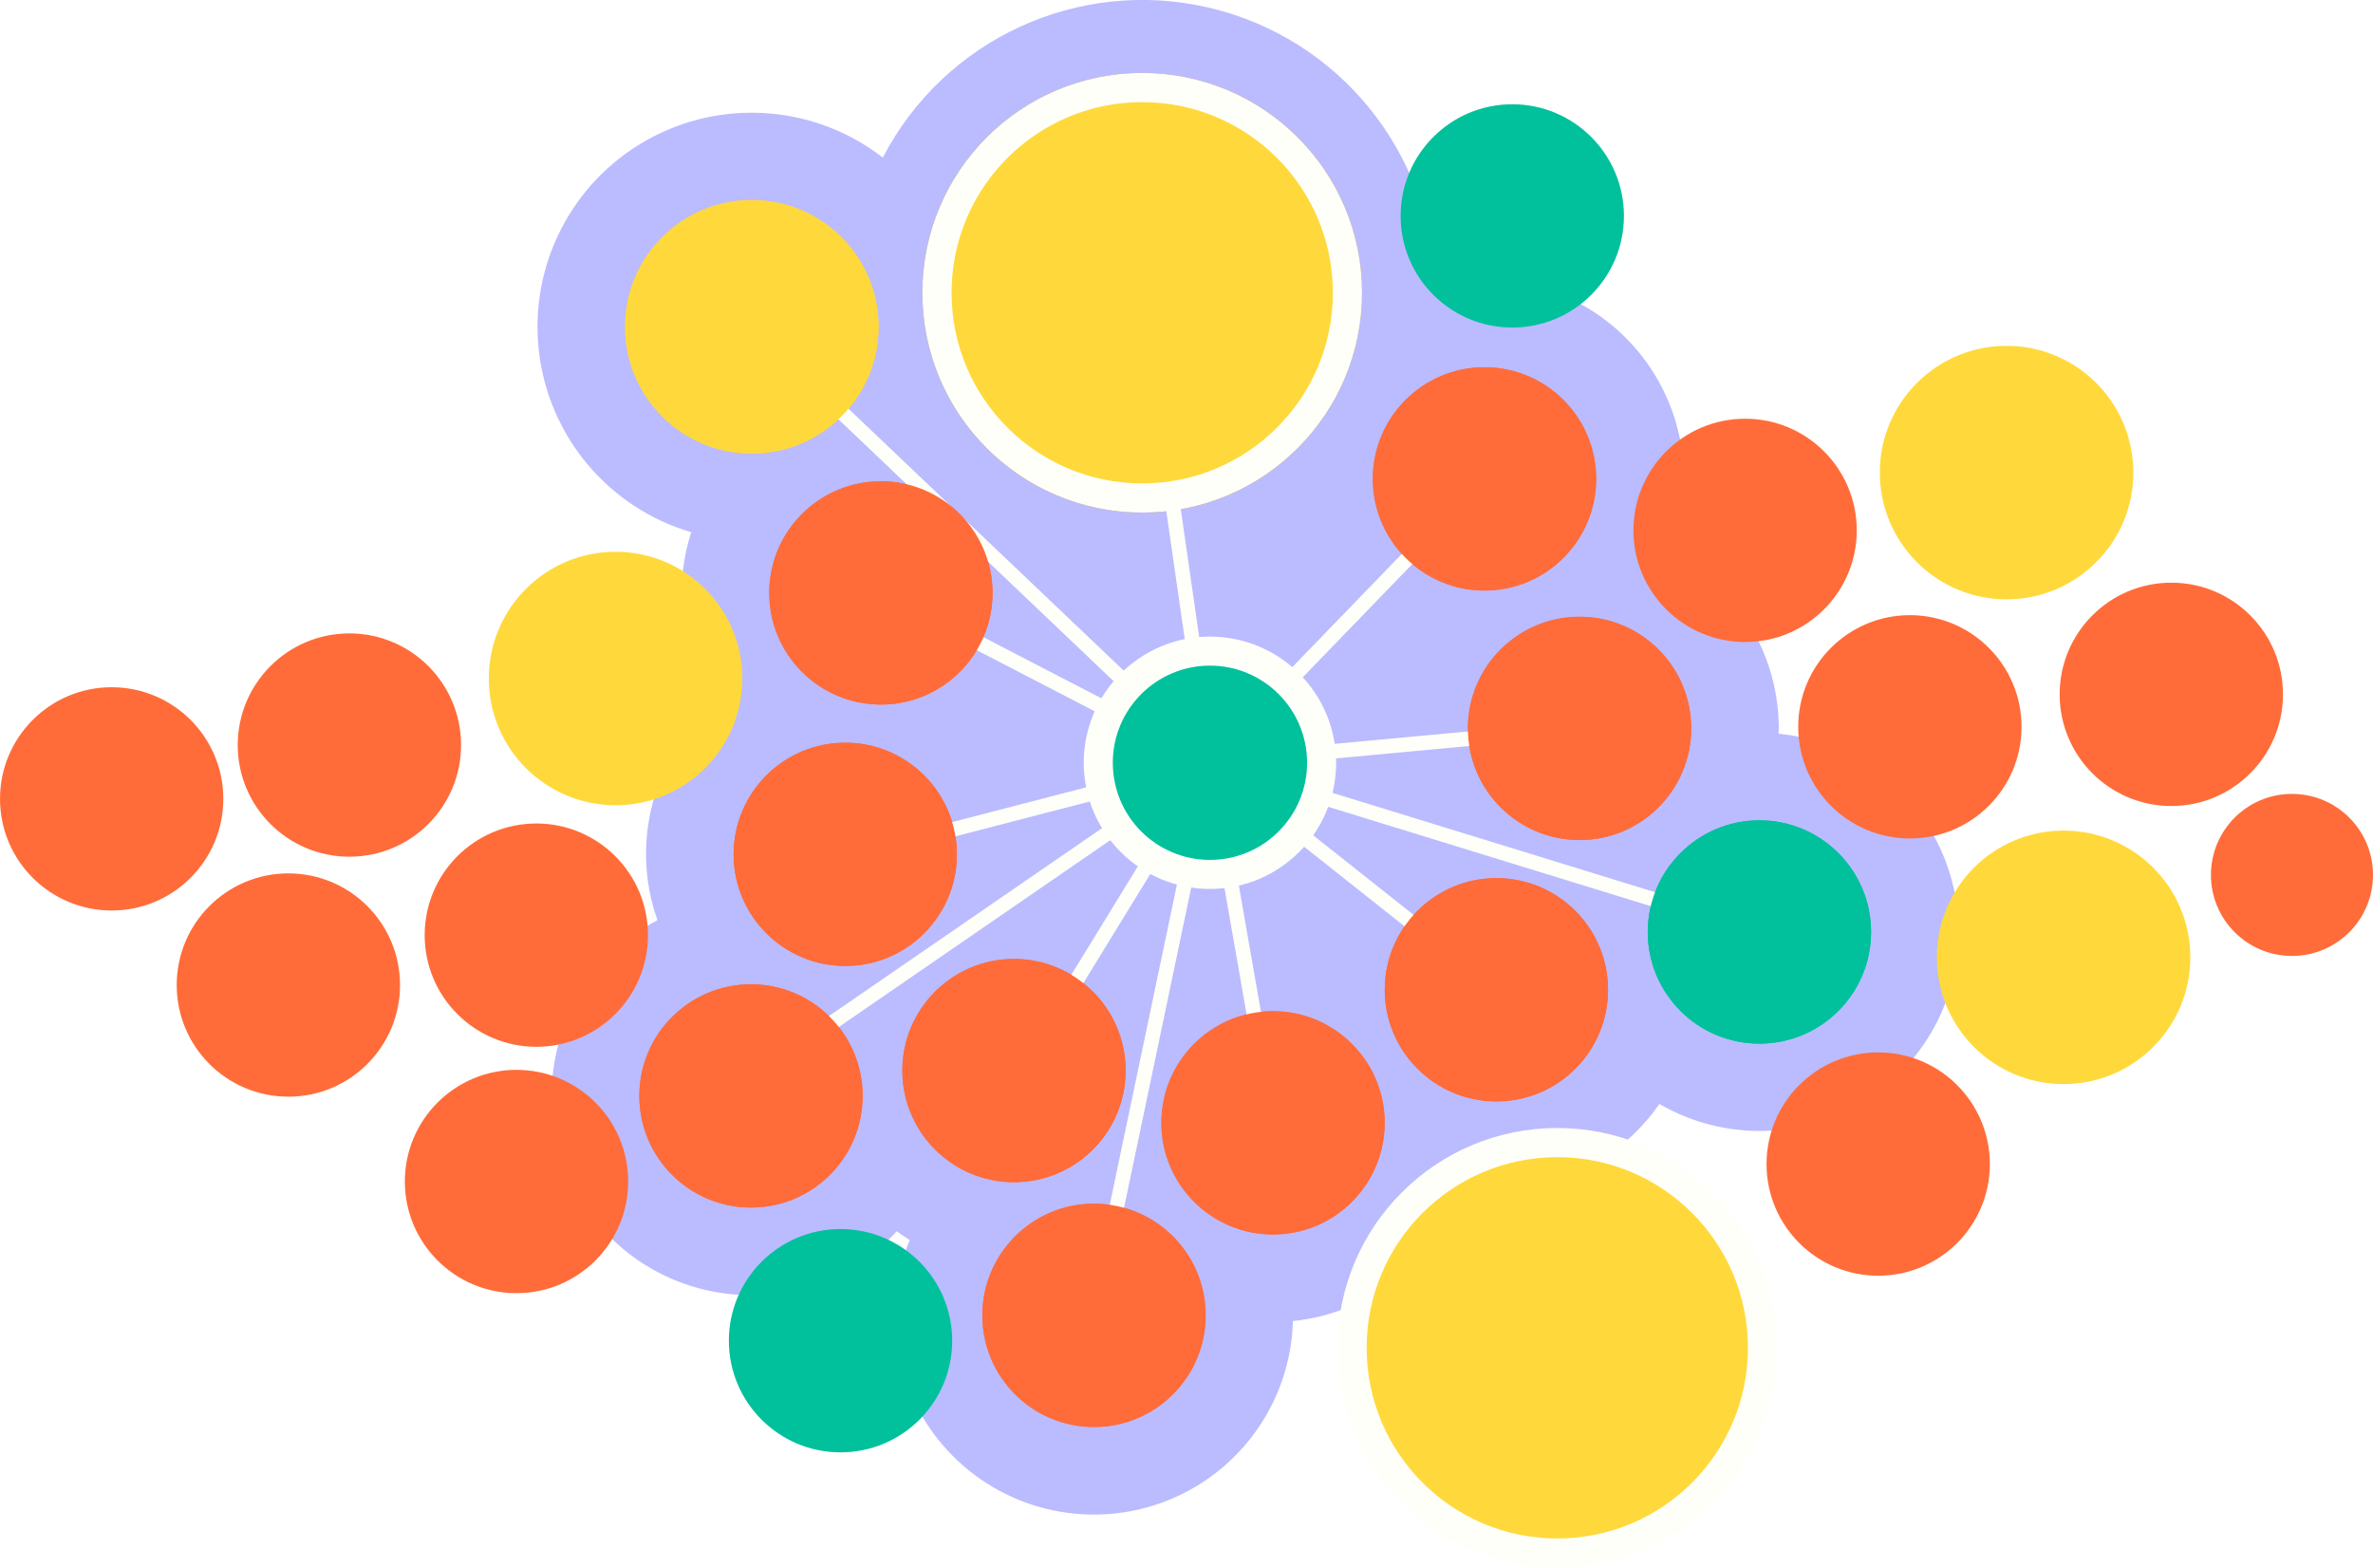
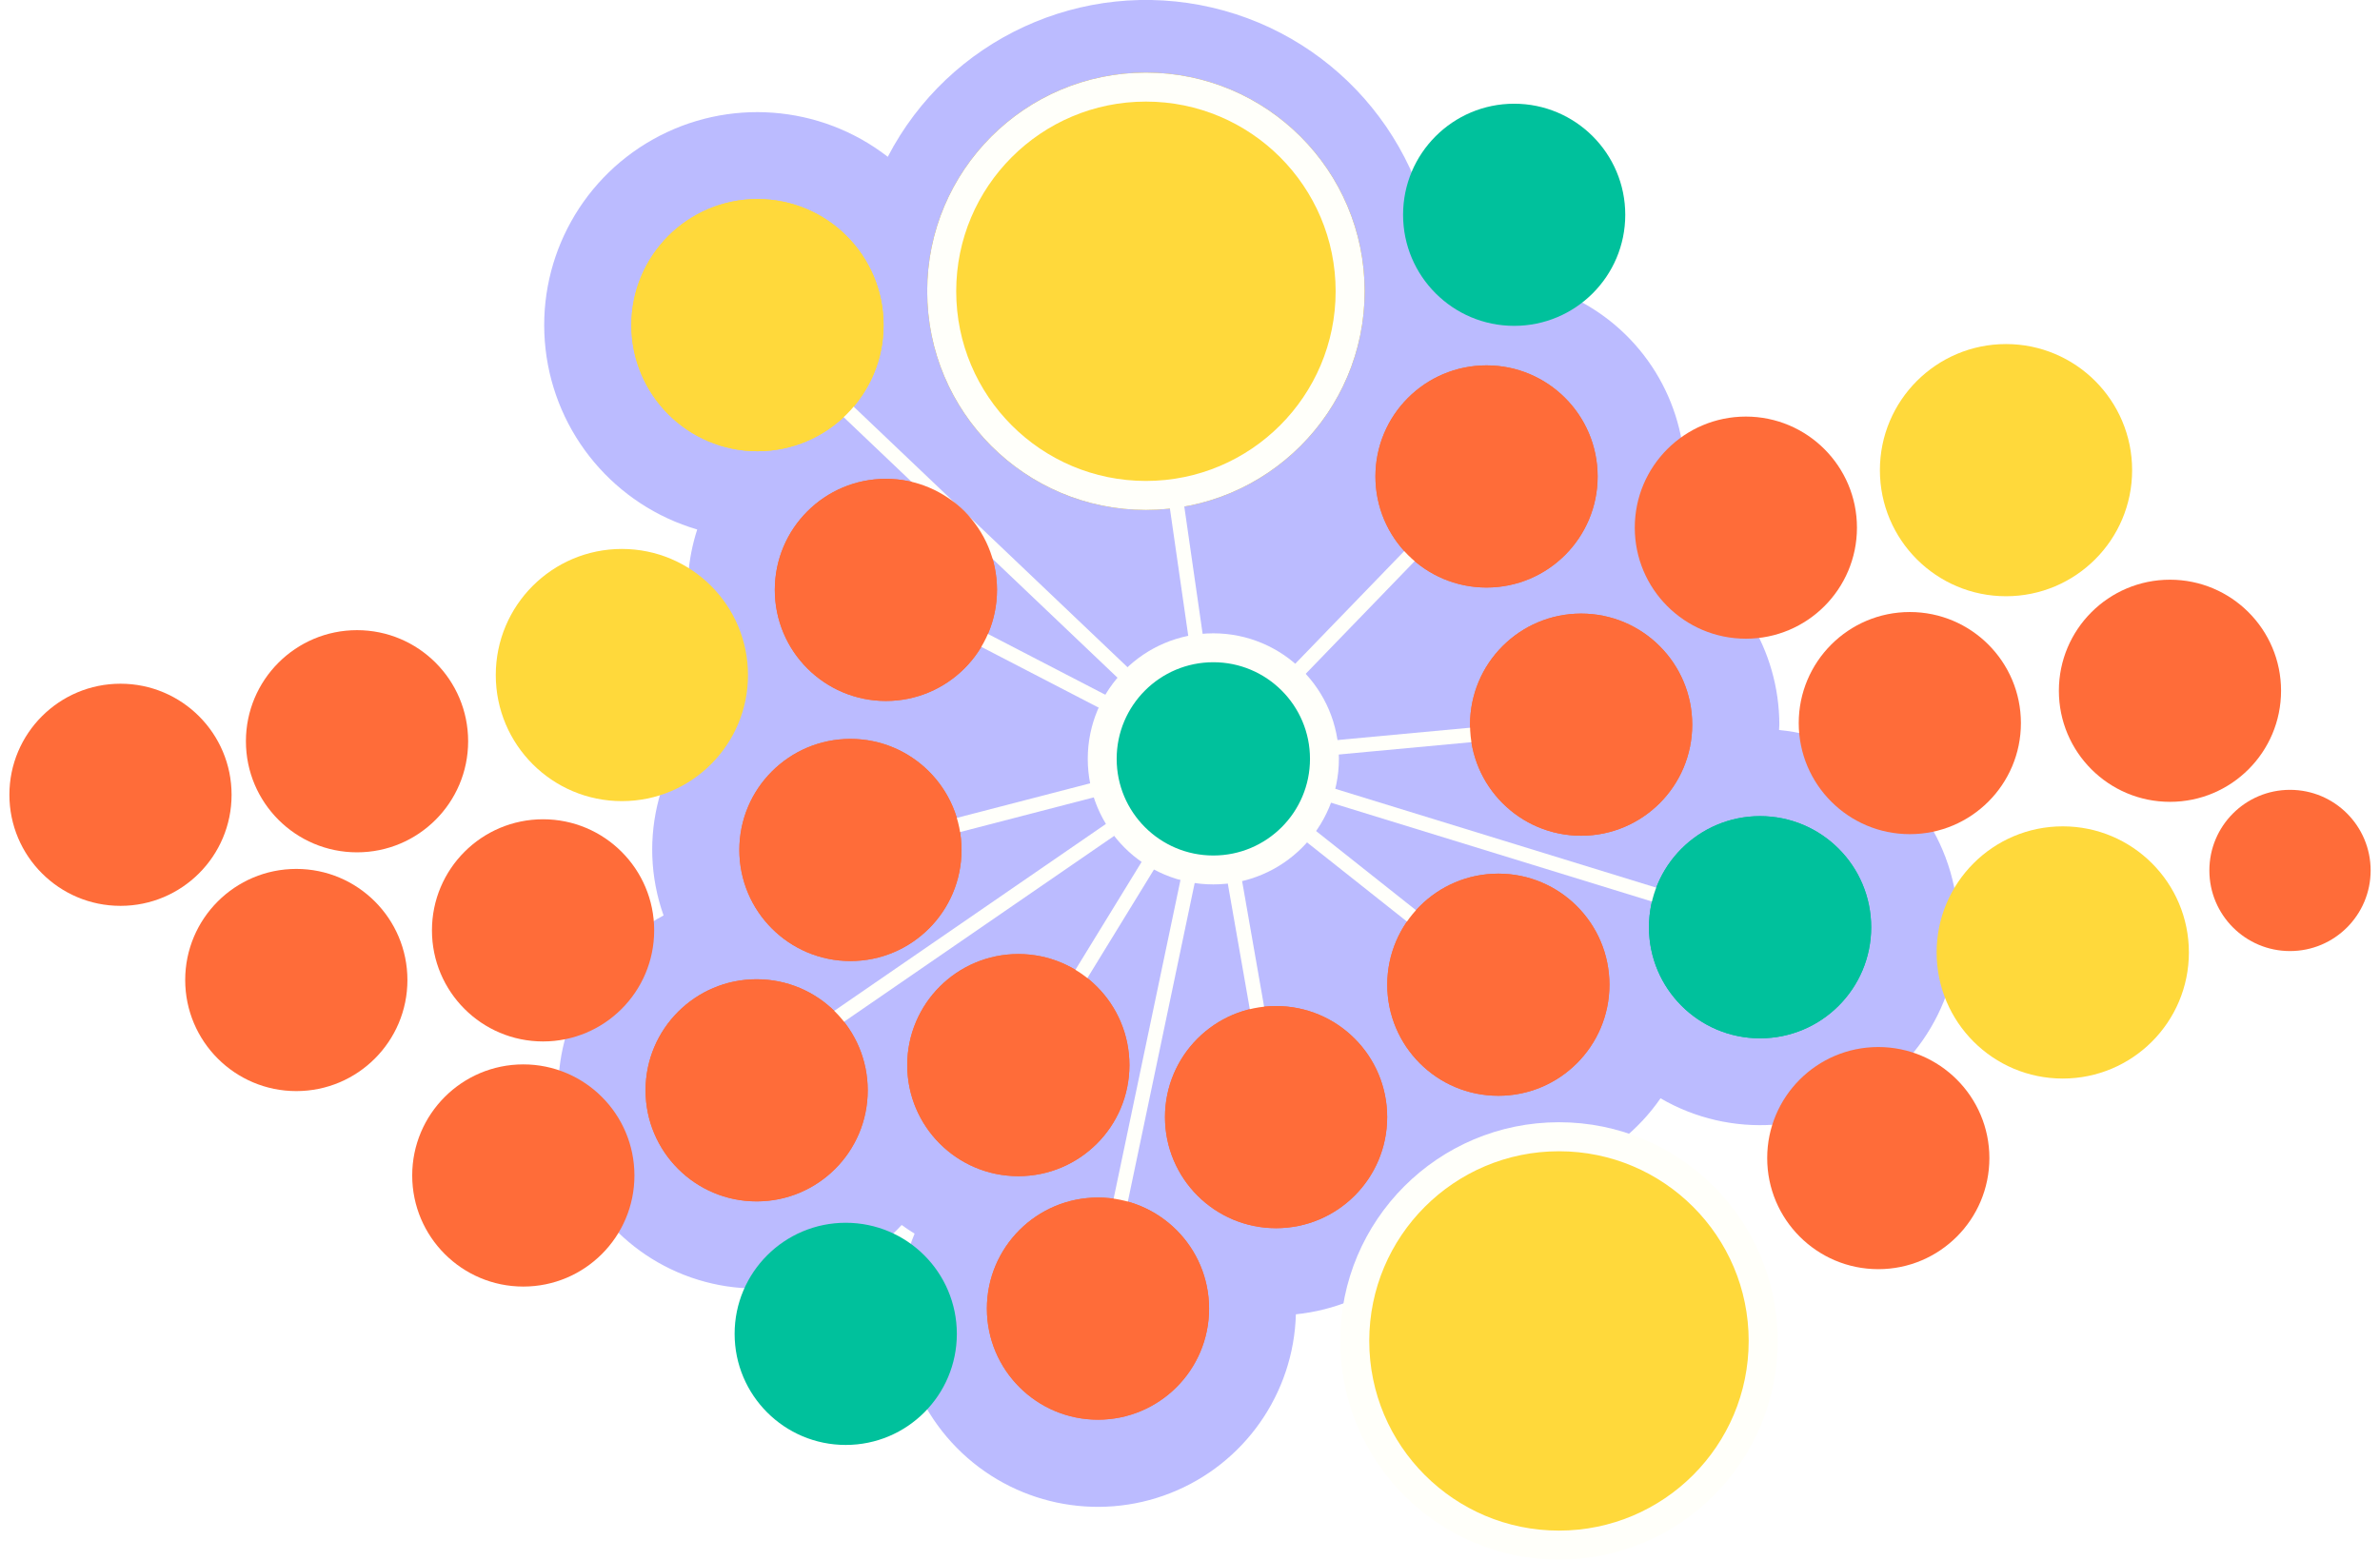
- <svg xmlns="http://www.w3.org/2000/svg" id="Layer_1" data-name="Layer 1" viewBox="0 0 127.827 84.449">
+ <svg xmlns="http://www.w3.org/2000/svg" id="Layer_1" data-name="Layer 1" viewBox="0 0 128.842 84.449">
+   <defs>
+     <clipPath id="clip-path">
+       <rect x="0.507" width="127.827" height="84.449" fill="none" />
+     </clipPath>
+   </defs>
  <g id="trasformareColore">
-     <g>
-       <g>
-         <path d="M95.803,39.527c.002-.097.015-.19.015-.288a10.732,10.732,0,0,0-5.863-9.549,10.69,10.69,0,0,0-12.673-14.268,15.753,15.753,0,0,0-29.729-6.932,11.533,11.533,0,1,0-10.317,20.18,10.686,10.686,0,0,0,1.3,9.235,10.648,10.648,0,0,0-3.12,11.665,10.723,10.723,0,1,0,12.889,16.759c.227.165.46.322.699.469a10.724,10.724,0,1,0,20.642,4.367,10.748,10.748,0,0,0,9.1-7.287,10.62,10.62,0,0,0,10.64-4.409,10.723,10.723,0,1,0,6.417-19.942" fill="#bbf" />
-         <path d="M72.584,15.771a11.056,11.056,0,1,1-11.056-11.056,11.057,11.057,0,0,1,11.056,11.056" fill="#ffd93b" />
-         <path d="M72.584,15.771a11.056,11.056,0,1,1-11.056-11.056A11.057,11.057,0,0,1,72.584,15.771Z" fill="none" stroke="#b28f1e" stroke-miterlimit="10" stroke-width="1.572" />
-         <path d="M47.325,17.605a6.827,6.827,0,1,1-6.827-6.827,6.827,6.827,0,0,1,6.827,6.827" fill="#ffd93b" />
-         <path d="M85.981,25.798a6.015,6.015,0,1,1-6.015-6.015,6.016,6.016,0,0,1,6.015,6.015" fill="#ff6c39" />
-         <path d="M91.102,39.239a6.015,6.015,0,1,1-6.015-6.015,6.014,6.014,0,0,1,6.015,6.015" fill="#ff6c39" />
-         <path d="M86.621,53.321a6.014,6.014,0,1,1-6.015-6.016,6.015,6.015,0,0,1,6.015,6.016" fill="#ff6c39" />
-         <path d="M74.588,60.489a6.014,6.014,0,1,1-6.015-6.015,6.015,6.015,0,0,1,6.015,6.015" fill="#ff6c39" />
-         <path d="M64.946,70.858a6.015,6.015,0,1,1-6.015-6.015,6.015,6.015,0,0,1,6.015,6.015" fill="#ff6c39" />
-         <path d="M60.635,57.673a6.014,6.014,0,1,1-6.015-6.015,6.015,6.015,0,0,1,6.015,6.015" fill="#ff6c39" />
-         <path d="M46.468,59.039a6.014,6.014,0,1,1-6.015-6.016,6.015,6.015,0,0,1,6.015,6.016" fill="#ff6c39" />
-         <path d="M51.546,46.024a6.014,6.014,0,1,1-6.015-6.015,6.016,6.016,0,0,1,6.015,6.015" fill="#ff6c39" />
-         <path d="M53.466,31.942a6.014,6.014,0,1,1-6.015-6.015,6.015,6.015,0,0,1,6.015,6.015" fill="#ff6c39" />
-         <path d="M100.79,50.206a6.015,6.015,0,1,1-6.015-6.015,6.016,6.016,0,0,1,6.015,6.015" fill="#00c19c" />
-         <line x1="47.509" y1="31.937" x2="65.176" y2="41.09" fill="none" stroke="#fffffa" stroke-miterlimit="10" stroke-width="0.786" />
-         <line x1="40.498" y1="17.605" x2="65.176" y2="41.089" fill="none" stroke="#fffffa" stroke-miterlimit="10" stroke-width="0.786" />
-         <line x1="45.938" y1="46.081" x2="65.175" y2="41.09" fill="none" stroke="#fffffa" stroke-miterlimit="10" stroke-width="0.786" />
-         <line x1="39.65" y1="58.655" x2="65.175" y2="41.09" fill="none" stroke="#fffffa" stroke-miterlimit="10" stroke-width="0.786" />
-         <line x1="55.367" y1="57.084" x2="65.176" y2="41.09" fill="none" stroke="#fffffa" stroke-miterlimit="10" stroke-width="0.786" />
-         <line x1="68.573" y1="60.489" x2="65.176" y2="41.09" fill="none" stroke="#fffffa" stroke-miterlimit="10" stroke-width="0.786" />
-         <line x1="80.606" y1="53.321" x2="65.175" y2="41.09" fill="none" stroke="#fffffa" stroke-miterlimit="10" stroke-width="0.786" />
-         <line x1="94.775" y1="50.206" x2="65.175" y2="41.09" fill="none" stroke="#fffffa" stroke-miterlimit="10" stroke-width="0.786" />
-         <line x1="85.087" y1="39.239" x2="65.176" y2="41.09" fill="none" stroke="#fffffa" stroke-miterlimit="10" stroke-width="0.786" />
-         <line x1="79.967" y1="25.798" x2="65.176" y2="41.09" fill="none" stroke="#fffffa" stroke-miterlimit="10" stroke-width="0.786" />
-         <line x1="61.528" y1="15.771" x2="65.175" y2="41.09" fill="none" stroke="#fffffa" stroke-miterlimit="10" stroke-width="0.786" />
-         <line x1="58.932" y1="70.858" x2="65.176" y2="41.089" fill="none" stroke="#fffffa" stroke-miterlimit="10" stroke-width="0.786" />
-         <path d="M39.985,36.551a6.827,6.827,0,1,1-6.827-6.827,6.828,6.828,0,0,1,6.827,6.827" fill="#ffd93b" />
-         <path d="M91.102,39.239a6.015,6.015,0,1,1-6.015-6.015,6.014,6.014,0,0,1,6.015,6.015" fill="#ff6c39" />
-         <path d="M86.621,53.321a6.014,6.014,0,1,1-6.015-6.016,6.015,6.015,0,0,1,6.015,6.016" fill="#ff6c39" />
-         <path d="M74.588,60.489a6.014,6.014,0,1,1-6.015-6.015,6.015,6.015,0,0,1,6.015,6.015" fill="#ff6c39" />
-         <path d="M34.906,50.377a6.015,6.015,0,1,1-6.015-6.016,6.016,6.016,0,0,1,6.015,6.016" fill="#ff6c39" />
-         <path d="M108.895,39.154a6.015,6.015,0,1,1-6.015-6.015,6.016,6.016,0,0,1,6.015,6.015" fill="#ff6c39" />
-         <path d="M60.635,57.673a6.014,6.014,0,1,1-6.015-6.015,6.015,6.015,0,0,1,6.015,6.015" fill="#ff6c39" />
-         <path d="M46.468,59.039a6.014,6.014,0,1,1-6.015-6.016,6.015,6.015,0,0,1,6.015,6.016" fill="#ff6c39" />
-         <path d="M51.546,46.024a6.014,6.014,0,1,1-6.015-6.015,6.016,6.016,0,0,1,6.015,6.015" fill="#ff6c39" />
-         <path d="M53.466,31.942a6.014,6.014,0,1,1-6.015-6.015,6.015,6.015,0,0,1,6.015,6.015" fill="#ff6c39" />
-         <path d="M100.79,50.206a6.015,6.015,0,1,1-6.015-6.015,6.016,6.016,0,0,1,6.015,6.015" fill="#00c19c" />
-         <path d="M72.584,15.771a11.056,11.056,0,1,1-11.056-11.056,11.057,11.057,0,0,1,11.056,11.056" fill="#ffd93b" />
-         <path d="M72.584,15.771a11.056,11.056,0,1,1-11.056-11.056A11.057,11.057,0,0,1,72.584,15.771Z" fill="none" stroke="#fffffa" stroke-miterlimit="10" stroke-width="1.572" />
-         <path d="M94.943,72.607a11.056,11.056,0,1,1-11.056-11.056,11.055,11.055,0,0,1,11.056,11.056" fill="#ffd93b" />
-         <path d="M94.943,72.607a11.056,11.056,0,1,1-11.056-11.056A11.055,11.055,0,0,1,94.943,72.607Z" fill="none" stroke="#fffffa" stroke-miterlimit="10" stroke-width="1.572" />
-         <path d="M47.325,17.605a6.827,6.827,0,1,1-6.827-6.827,6.827,6.827,0,0,1,6.827,6.827" fill="#ffd93b" />
-         <path d="M117.988,51.571a6.828,6.828,0,1,1-6.828-6.827,6.827,6.827,0,0,1,6.828,6.827" fill="#ffd93b" />
-         <path d="M114.916,25.457a6.828,6.828,0,1,1-6.828-6.827,6.827,6.827,0,0,1,6.828,6.827" fill="#ffd93b" />
-         <path d="M85.981,25.798a6.015,6.015,0,1,1-6.015-6.015,6.016,6.016,0,0,1,6.015,6.015" fill="#ff6c39" />
-         <path d="M100.019,28.572a6.015,6.015,0,1,1-6.015-6.016,6.015,6.015,0,0,1,6.015,6.016" fill="#ff6c39" />
-         <path d="M64.946,70.858a6.015,6.015,0,1,1-6.015-6.015,6.015,6.015,0,0,1,6.015,6.015" fill="#ff6c39" />
-         <path d="M24.836,40.136a6.015,6.015,0,1,1-6.015-6.015,6.016,6.016,0,0,1,6.015,6.015" fill="#ff6c39" />
-         <path d="M122.978,37.404a6.015,6.015,0,1,1-6.015-6.015,6.015,6.015,0,0,1,6.015,6.015" fill="#ff6c39" />
-         <path d="M127.827,47.133a4.365,4.365,0,1,1-4.365-4.366,4.365,4.365,0,0,1,4.365,4.366" fill="#ff6c39" />
-         <path d="M12.029,43.036a6.014,6.014,0,1,1-6.015-6.015,6.015,6.015,0,0,1,6.015,6.015" fill="#ff6c39" />
-         <path d="M107.188,62.708a6.015,6.015,0,1,1-6.015-6.015,6.015,6.015,0,0,1,6.015,6.015" fill="#ff6c39" />
-         <path d="M33.838,63.648a6.015,6.015,0,1,1-6.016-6.015,6.016,6.016,0,0,1,6.016,6.015" fill="#ff6c39" />
-         <path d="M21.549,53.064a6.015,6.015,0,1,1-6.016-6.015,6.016,6.016,0,0,1,6.016,6.015" fill="#ff6c39" />
-         <path d="M87.477,11.632a6.015,6.015,0,1,1-6.015-6.016,6.016,6.016,0,0,1,6.015,6.016" fill="#00c19c" />
-         <path d="M51.292,72.224a6.015,6.015,0,1,1-6.016-6.015,6.016,6.016,0,0,1,6.016,6.015" fill="#00c19c" />
-         <path d="M71.191,41.09a6.015,6.015,0,1,1-6.016-6.015,6.015,6.015,0,0,1,6.016,6.015" fill="#00c19c" />
-         <path d="M71.191,41.09a6.015,6.015,0,1,1-6.016-6.015A6.015,6.015,0,0,1,71.191,41.09Z" fill="none" stroke="#fffffa" stroke-miterlimit="10" stroke-width="1.565" />
+     <g clip-path="url(#clip-path)">
+       <g clip-path="url(#clip-path)">
+         <path d="M96.31,39.527c.002-.097.015-.19.015-.288a10.732,10.732,0,0,0-5.863-9.549,10.69,10.69,0,0,0-12.673-14.268,15.753,15.753,0,0,0-29.729-6.932,11.533,11.533,0,1,0-10.317,20.18,10.685,10.685,0,0,0,1.3,9.235,10.648,10.648,0,0,0-3.12,11.665,10.723,10.723,0,1,0,12.889,16.759c.227.165.46.322.699.469a10.724,10.724,0,1,0,20.642,4.367,10.748,10.748,0,0,0,9.1-7.287,10.62,10.62,0,0,0,10.64-4.409,10.723,10.723,0,1,0,6.417-19.942" fill="#bbf" />
+         <path d="M73.091,15.771a11.056,11.056,0,1,1-11.056-11.056,11.057,11.057,0,0,1,11.056,11.056" fill="#ffd93b" />
+         <path d="M73.091,15.771a11.056,11.056,0,1,1-11.056-11.056A11.057,11.057,0,0,1,73.091,15.771Z" fill="none" stroke="#b28f1e" stroke-miterlimit="10" stroke-width="1.572" />
+         <path d="M47.833,17.605a6.827,6.827,0,1,1-6.827-6.827,6.827,6.827,0,0,1,6.827,6.827" fill="#ffd93b" />
+         <path d="M86.489,25.798a6.015,6.015,0,1,1-6.015-6.015,6.016,6.016,0,0,1,6.015,6.015" fill="#ff6c39" />
+         <path d="M91.609,39.239a6.014,6.014,0,1,1-6.015-6.015,6.014,6.014,0,0,1,6.015,6.015" fill="#ff6c39" />
+         <path d="M87.128,53.321a6.014,6.014,0,1,1-6.015-6.016,6.015,6.015,0,0,1,6.015,6.016" fill="#ff6c39" />
+         <path d="M75.095,60.489a6.014,6.014,0,1,1-6.015-6.015,6.015,6.015,0,0,1,6.015,6.015" fill="#ff6c39" />
+         <path d="M65.454,70.858a6.014,6.014,0,1,1-6.015-6.015,6.015,6.015,0,0,1,6.015,6.015" fill="#ff6c39" />
+         <path d="M61.142,57.673a6.014,6.014,0,1,1-6.015-6.015,6.015,6.015,0,0,1,6.015,6.015" fill="#ff6c39" />
+         <path d="M46.975,59.039a6.014,6.014,0,1,1-6.015-6.016,6.015,6.015,0,0,1,6.015,6.016" fill="#ff6c39" />
+         <path d="M52.053,46.024a6.014,6.014,0,1,1-6.015-6.015,6.016,6.016,0,0,1,6.015,6.015" fill="#ff6c39" />
+         <path d="M53.973,31.942a6.014,6.014,0,1,1-6.015-6.015,6.015,6.015,0,0,1,6.015,6.015" fill="#ff6c39" />
+         <path d="M101.297,50.206a6.015,6.015,0,1,1-6.015-6.015,6.016,6.016,0,0,1,6.015,6.015" fill="#00c19c" />
+         <line x1="48.016" y1="31.937" x2="65.683" y2="41.09" fill="none" stroke="#fffffa" stroke-miterlimit="10" stroke-width="0.786" />
+         <line x1="41.005" y1="17.605" x2="65.683" y2="41.089" fill="none" stroke="#fffffa" stroke-miterlimit="10" stroke-width="0.786" />
+         <line x1="46.445" y1="46.081" x2="65.683" y2="41.09" fill="none" stroke="#fffffa" stroke-miterlimit="10" stroke-width="0.786" />
+         <line x1="40.158" y1="58.655" x2="65.683" y2="41.09" fill="none" stroke="#fffffa" stroke-miterlimit="10" stroke-width="0.786" />
+         <line x1="55.875" y1="57.084" x2="65.684" y2="41.09" fill="none" stroke="#fffffa" stroke-miterlimit="10" stroke-width="0.786" />
+         <line x1="69.081" y1="60.489" x2="65.684" y2="41.09" fill="none" stroke="#fffffa" stroke-miterlimit="10" stroke-width="0.786" />
+         <line x1="81.114" y1="53.321" x2="65.683" y2="41.09" fill="none" stroke="#fffffa" stroke-miterlimit="10" stroke-width="0.786" />
+         <line x1="95.283" y1="50.206" x2="65.683" y2="41.09" fill="none" stroke="#fffffa" stroke-miterlimit="10" stroke-width="0.786" />
+         <line x1="85.594" y1="39.239" x2="65.683" y2="41.09" fill="none" stroke="#fffffa" stroke-miterlimit="10" stroke-width="0.786" />
+         <line x1="80.474" y1="25.798" x2="65.683" y2="41.09" fill="none" stroke="#fffffa" stroke-miterlimit="10" stroke-width="0.786" />
+         <line x1="62.036" y1="15.771" x2="65.683" y2="41.09" fill="none" stroke="#fffffa" stroke-miterlimit="10" stroke-width="0.786" />
+         <line x1="59.439" y1="70.858" x2="65.683" y2="41.089" fill="none" stroke="#fffffa" stroke-miterlimit="10" stroke-width="0.786" />
+         <path d="M40.493,36.551a6.827,6.827,0,1,1-6.827-6.827,6.828,6.828,0,0,1,6.827,6.827" fill="#ffd93b" />
+         <path d="M91.609,39.239a6.014,6.014,0,1,1-6.015-6.015,6.014,6.014,0,0,1,6.015,6.015" fill="#ff6c39" />
+         <path d="M87.128,53.321a6.014,6.014,0,1,1-6.015-6.016,6.015,6.015,0,0,1,6.015,6.016" fill="#ff6c39" />
+         <path d="M75.095,60.489a6.014,6.014,0,1,1-6.015-6.015,6.015,6.015,0,0,1,6.015,6.015" fill="#ff6c39" />
+         <path d="M35.414,50.377a6.015,6.015,0,1,1-6.015-6.016,6.016,6.016,0,0,1,6.015,6.016" fill="#ff6c39" />
+         <path d="M109.403,39.154a6.014,6.014,0,1,1-6.015-6.015,6.016,6.016,0,0,1,6.015,6.015" fill="#ff6c39" />
+         <path d="M61.142,57.673a6.014,6.014,0,1,1-6.015-6.015,6.015,6.015,0,0,1,6.015,6.015" fill="#ff6c39" />
+         <path d="M46.975,59.039a6.014,6.014,0,1,1-6.015-6.016,6.015,6.015,0,0,1,6.015,6.016" fill="#ff6c39" />
+         <path d="M52.053,46.024a6.014,6.014,0,1,1-6.015-6.015,6.016,6.016,0,0,1,6.015,6.015" fill="#ff6c39" />
+         <path d="M53.973,31.942a6.014,6.014,0,1,1-6.015-6.015,6.015,6.015,0,0,1,6.015,6.015" fill="#ff6c39" />
+         <path d="M101.297,50.206a6.015,6.015,0,1,1-6.015-6.015,6.016,6.016,0,0,1,6.015,6.015" fill="#00c19c" />
+         <path d="M73.091,15.771a11.056,11.056,0,1,1-11.056-11.056,11.057,11.057,0,0,1,11.056,11.056" fill="#ffd93b" />
+         <path d="M73.091,15.771a11.056,11.056,0,1,1-11.056-11.056A11.057,11.057,0,0,1,73.091,15.771Z" fill="none" stroke="#fffffa" stroke-miterlimit="10" stroke-width="1.572" />
+         <path d="M95.451,72.607a11.056,11.056,0,1,1-11.056-11.056,11.055,11.055,0,0,1,11.056,11.056" fill="#ffd93b" />
+         <path d="M95.451,72.607a11.056,11.056,0,1,1-11.056-11.056A11.055,11.055,0,0,1,95.451,72.607Z" fill="none" stroke="#fffffa" stroke-miterlimit="10" stroke-width="1.572" />
+         <path d="M47.833,17.605a6.827,6.827,0,1,1-6.827-6.827,6.827,6.827,0,0,1,6.827,6.827" fill="#ffd93b" />
+         <path d="M118.496,51.571a6.828,6.828,0,1,1-6.828-6.827,6.827,6.827,0,0,1,6.828,6.827" fill="#ffd93b" />
+         <path d="M115.423,25.457a6.827,6.827,0,1,1-6.828-6.827,6.827,6.827,0,0,1,6.828,6.827" fill="#ffd93b" />
+         <path d="M86.489,25.798a6.015,6.015,0,1,1-6.015-6.015,6.016,6.016,0,0,1,6.015,6.015" fill="#ff6c39" />
+         <path d="M100.527,28.572a6.014,6.014,0,1,1-6.015-6.016,6.015,6.015,0,0,1,6.015,6.016" fill="#ff6c39" />
+         <path d="M65.454,70.858a6.014,6.014,0,1,1-6.015-6.015,6.015,6.015,0,0,1,6.015,6.015" fill="#ff6c39" />
+         <path d="M25.343,40.136a6.015,6.015,0,1,1-6.015-6.015,6.016,6.016,0,0,1,6.015,6.015" fill="#ff6c39" />
+         <path d="M123.486,37.404a6.014,6.014,0,1,1-6.015-6.015,6.015,6.015,0,0,1,6.015,6.015" fill="#ff6c39" />
+         <path d="M128.335,47.133a4.365,4.365,0,1,1-4.365-4.366,4.365,4.365,0,0,1,4.365,4.366" fill="#ff6c39" />
+         <path d="M12.537,43.036a6.014,6.014,0,1,1-6.015-6.015,6.015,6.015,0,0,1,6.015,6.015" fill="#ff6c39" />
+         <path d="M107.696,62.708a6.014,6.014,0,1,1-6.015-6.015,6.015,6.015,0,0,1,6.015,6.015" fill="#ff6c39" />
+         <path d="M34.345,63.648a6.015,6.015,0,1,1-6.016-6.015,6.016,6.016,0,0,1,6.016,6.015" fill="#ff6c39" />
+         <path d="M22.056,53.064a6.015,6.015,0,1,1-6.016-6.015,6.016,6.016,0,0,1,6.016,6.015" fill="#ff6c39" />
+         <path d="M87.984,11.632a6.014,6.014,0,1,1-6.015-6.016,6.016,6.016,0,0,1,6.015,6.016" fill="#00c19c" />
+         <path d="M51.799,72.224a6.015,6.015,0,1,1-6.016-6.015,6.016,6.016,0,0,1,6.016,6.015" fill="#00c19c" />
+         <path d="M71.699,41.09a6.015,6.015,0,1,1-6.016-6.015,6.015,6.015,0,0,1,6.016,6.015" fill="#00c19c" />
+         <path d="M71.699,41.09a6.015,6.015,0,1,1-6.016-6.015A6.015,6.015,0,0,1,71.699,41.09Z" fill="none" stroke="#fffffa" stroke-miterlimit="10" stroke-width="1.565" />
      </g>
    </g>
  </g>
</svg>
